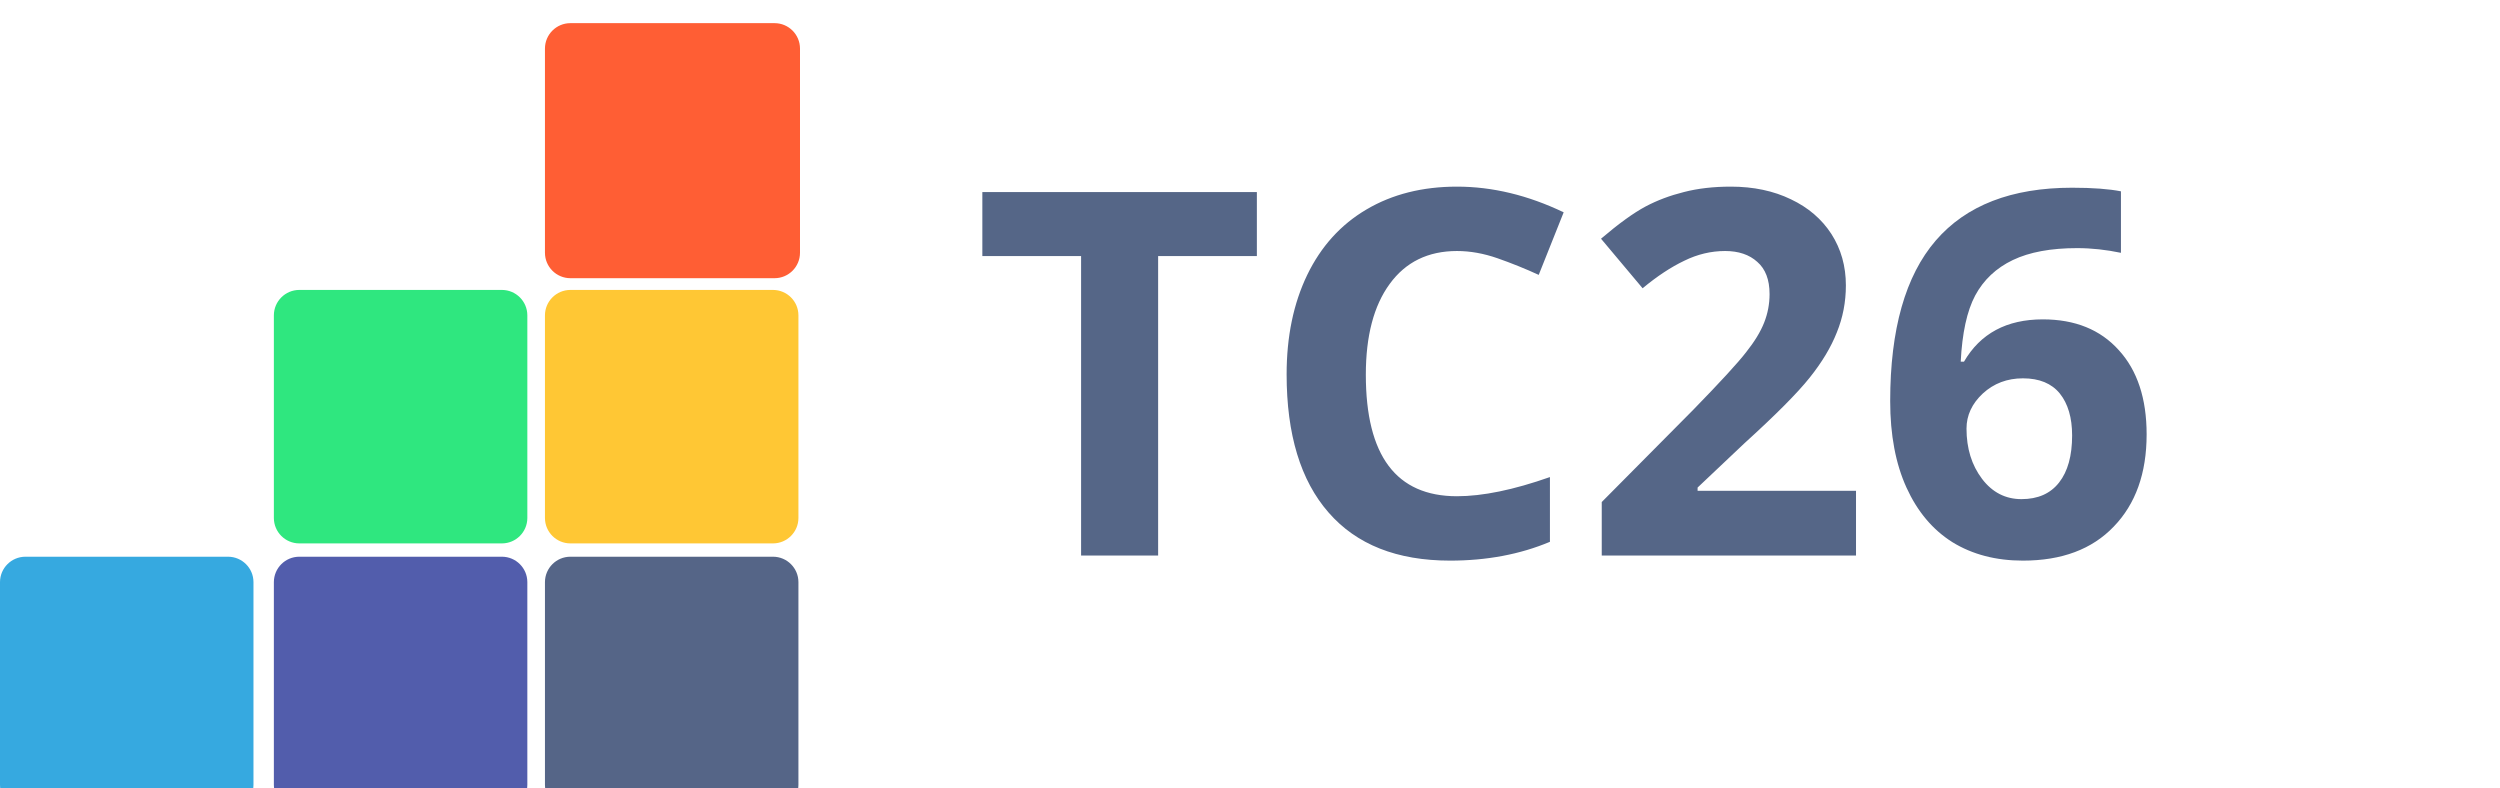
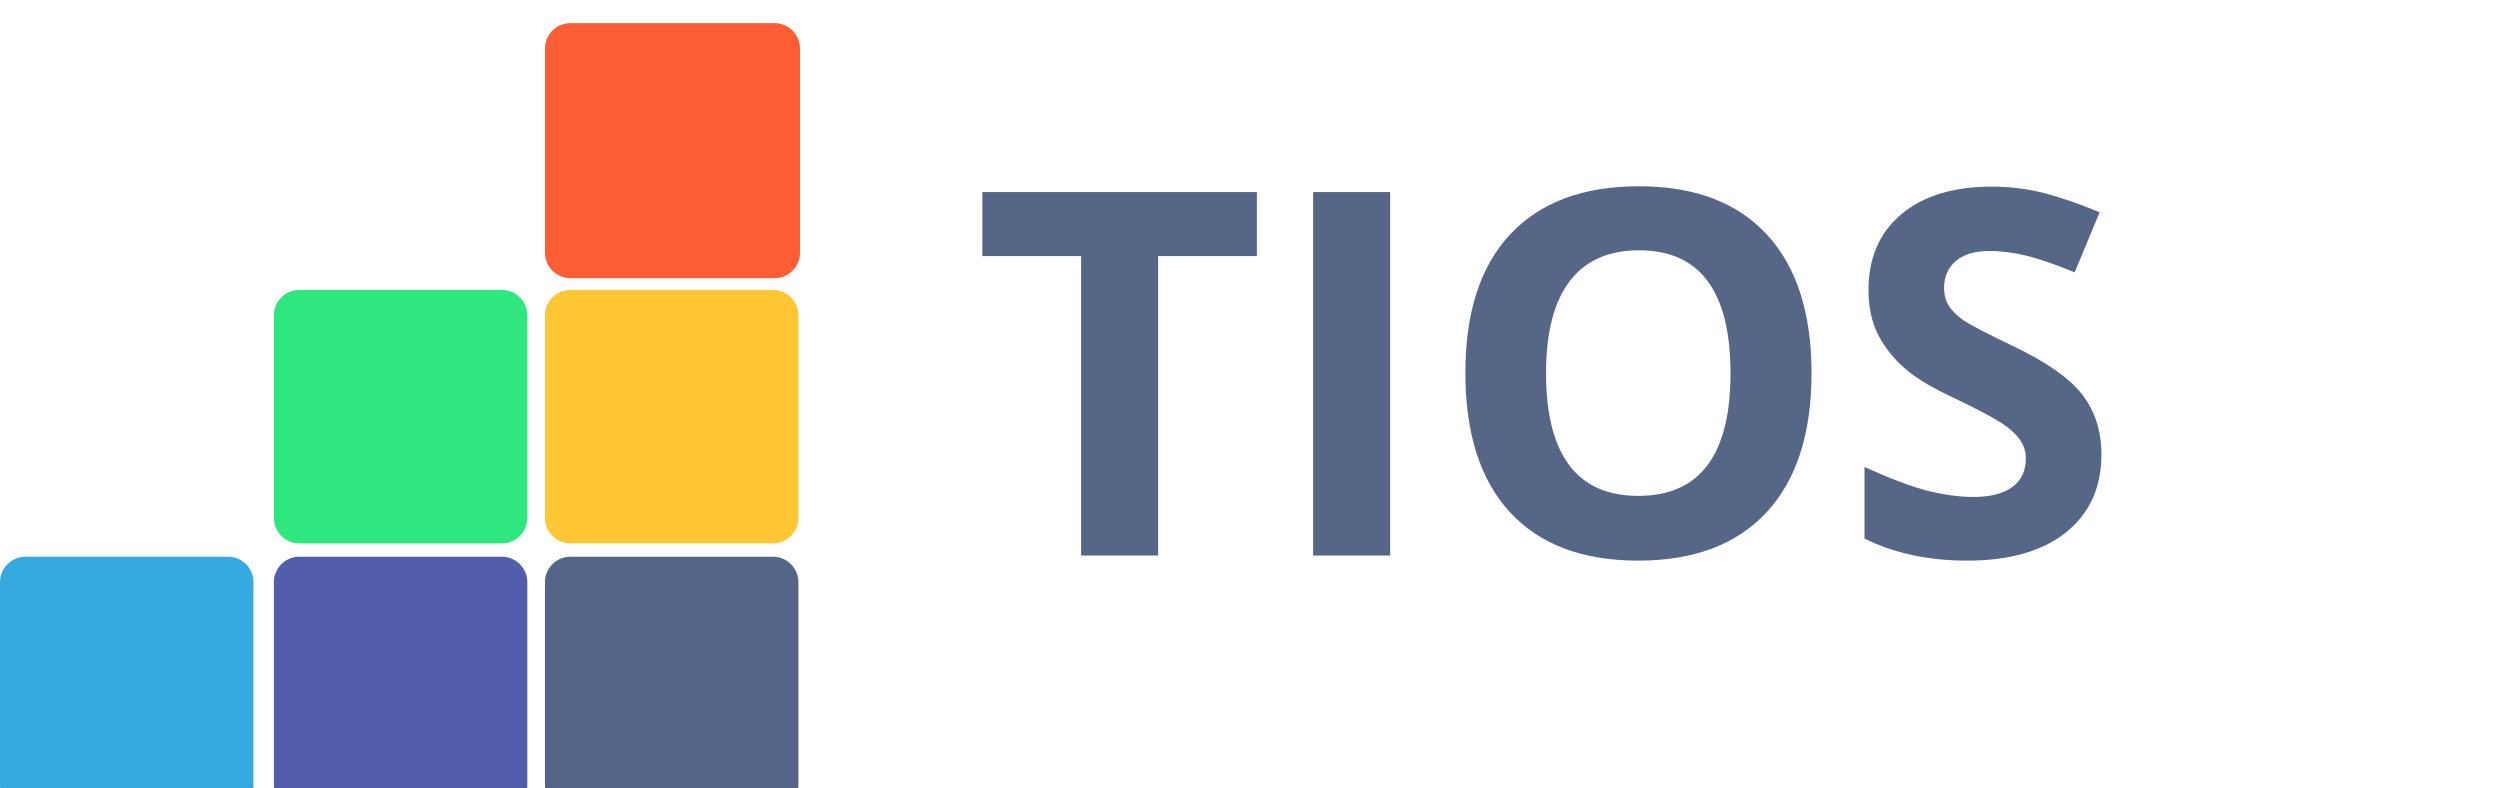
- <svg xmlns="http://www.w3.org/2000/svg" width="108" height="34" viewBox="0 0 108 34" role="img" aria-label="TC26">
+ <svg xmlns="http://www.w3.org/2000/svg" width="108" height="34" viewBox="0 0 108 34" role="img" aria-label="TIOS">
  <g transform="translate(0 1)">
    <path d="M1.1,0H9.918a1.1,1.1,0,0,1,1.1,1.1V9.918a1.1,1.1,0,0,1-1.1,1.1H1.1A1.1,1.1,0,0,1,0,9.918V1.1A1.1,1.1,0,0,1,1.1,0Z" transform="translate(23.542 0)" fill="#ff5e34" />
    <path d="M1.095,0h8.76A1.1,1.1,0,0,1,10.95,1.095v8.76A1.1,1.1,0,0,1,9.855,10.95H1.095A1.1,1.1,0,0,1,0,9.855V1.095A1.1,1.1,0,0,1,1.095,0Z" transform="translate(0 23.05)" fill="#36a9e0" />
    <path d="M1.095,0h8.76A1.1,1.1,0,0,1,10.95,1.095v8.76A1.1,1.1,0,0,1,9.855,10.95H1.095A1.1,1.1,0,0,1,0,9.855V1.095A1.1,1.1,0,0,1,1.095,0Z" transform="translate(11.831 11.525)" fill="#2fe77f" />
    <path d="M1.095,0h8.76A1.1,1.1,0,0,1,10.95,1.095v8.76A1.1,1.1,0,0,1,9.855,10.95H1.095A1.1,1.1,0,0,1,0,9.855V1.095A1.1,1.1,0,0,1,1.095,0Z" transform="translate(23.542 11.525)" fill="#ffc734" />
    <path d="M1.095,0h8.76A1.1,1.1,0,0,1,10.95,1.095v8.76A1.1,1.1,0,0,1,9.855,10.95H1.095A1.1,1.1,0,0,1,0,9.855V1.095A1.1,1.1,0,0,1,1.095,0Z" transform="translate(23.542 23.05)" fill="#556587" />
    <path d="M1.095,0h8.76A1.1,1.1,0,0,1,10.95,1.095v8.76A1.1,1.1,0,0,1,9.855,10.95H1.095A1.1,1.1,0,0,1,0,9.855V1.095A1.1,1.1,0,0,1,1.095,0Z" transform="translate(11.831 23.05)" fill="#525dac" />
  </g>
-   <text x="42" y="24" font-family="Open Sans, ui-sans-serif, system-ui, sans-serif" font-size="22" font-weight="700" fill="#556687">TC26</text>
+   <text x="42" y="24" font-family="Open Sans, ui-sans-serif, system-ui, sans-serif" font-size="22" font-weight="700" fill="#556687">TIOS</text>
</svg>
